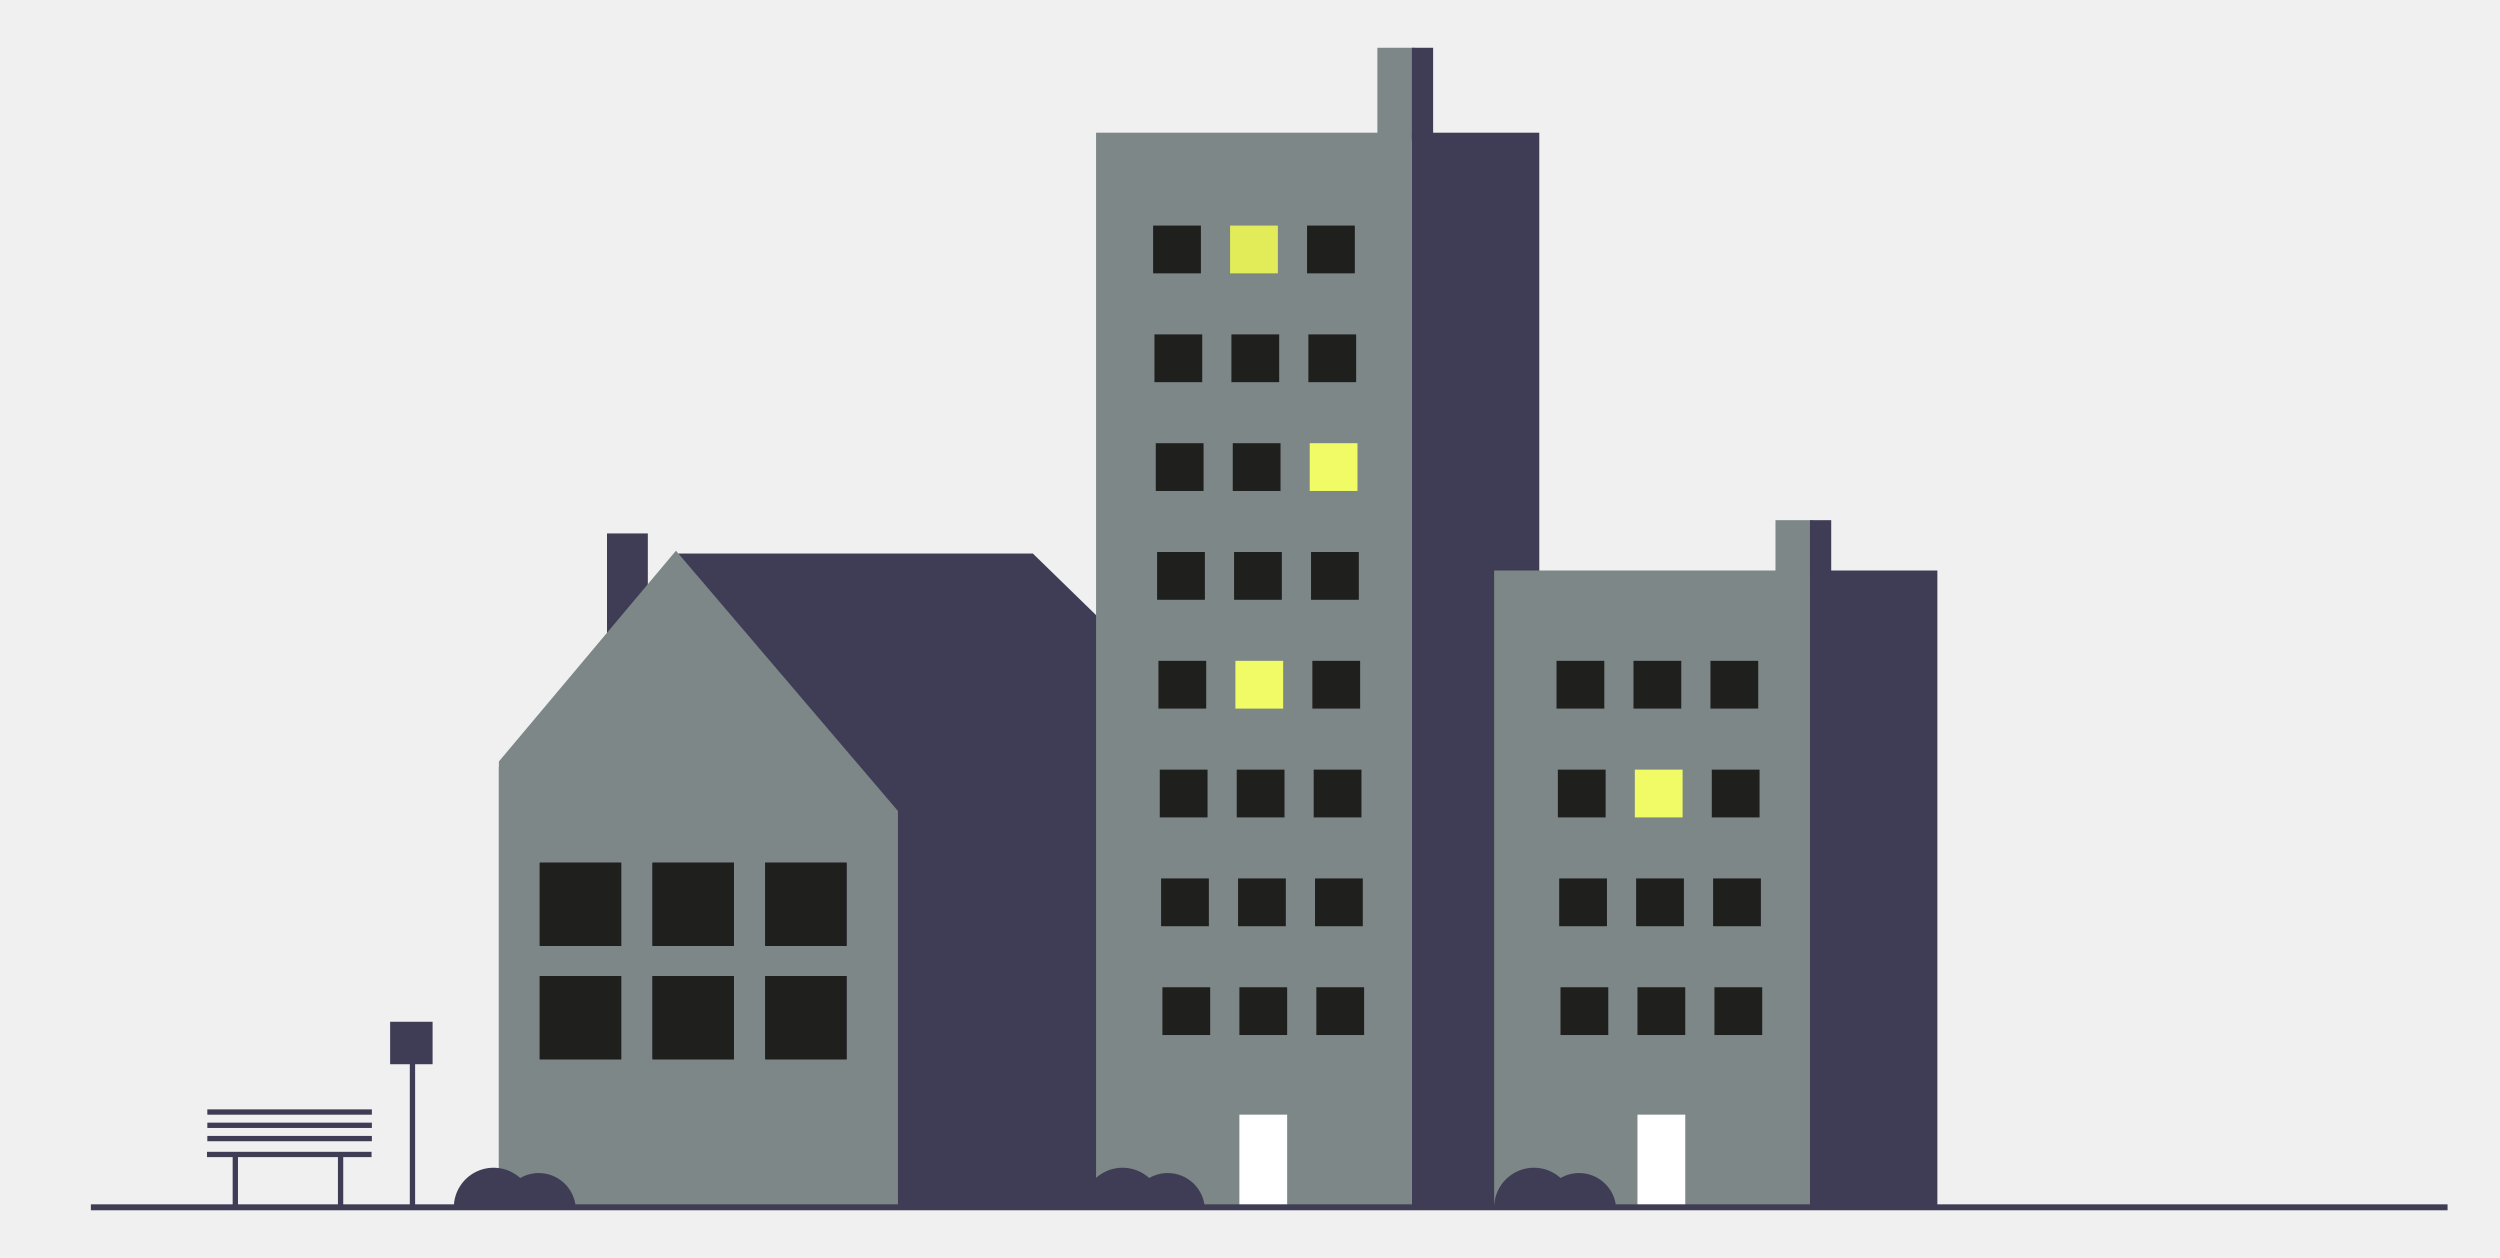
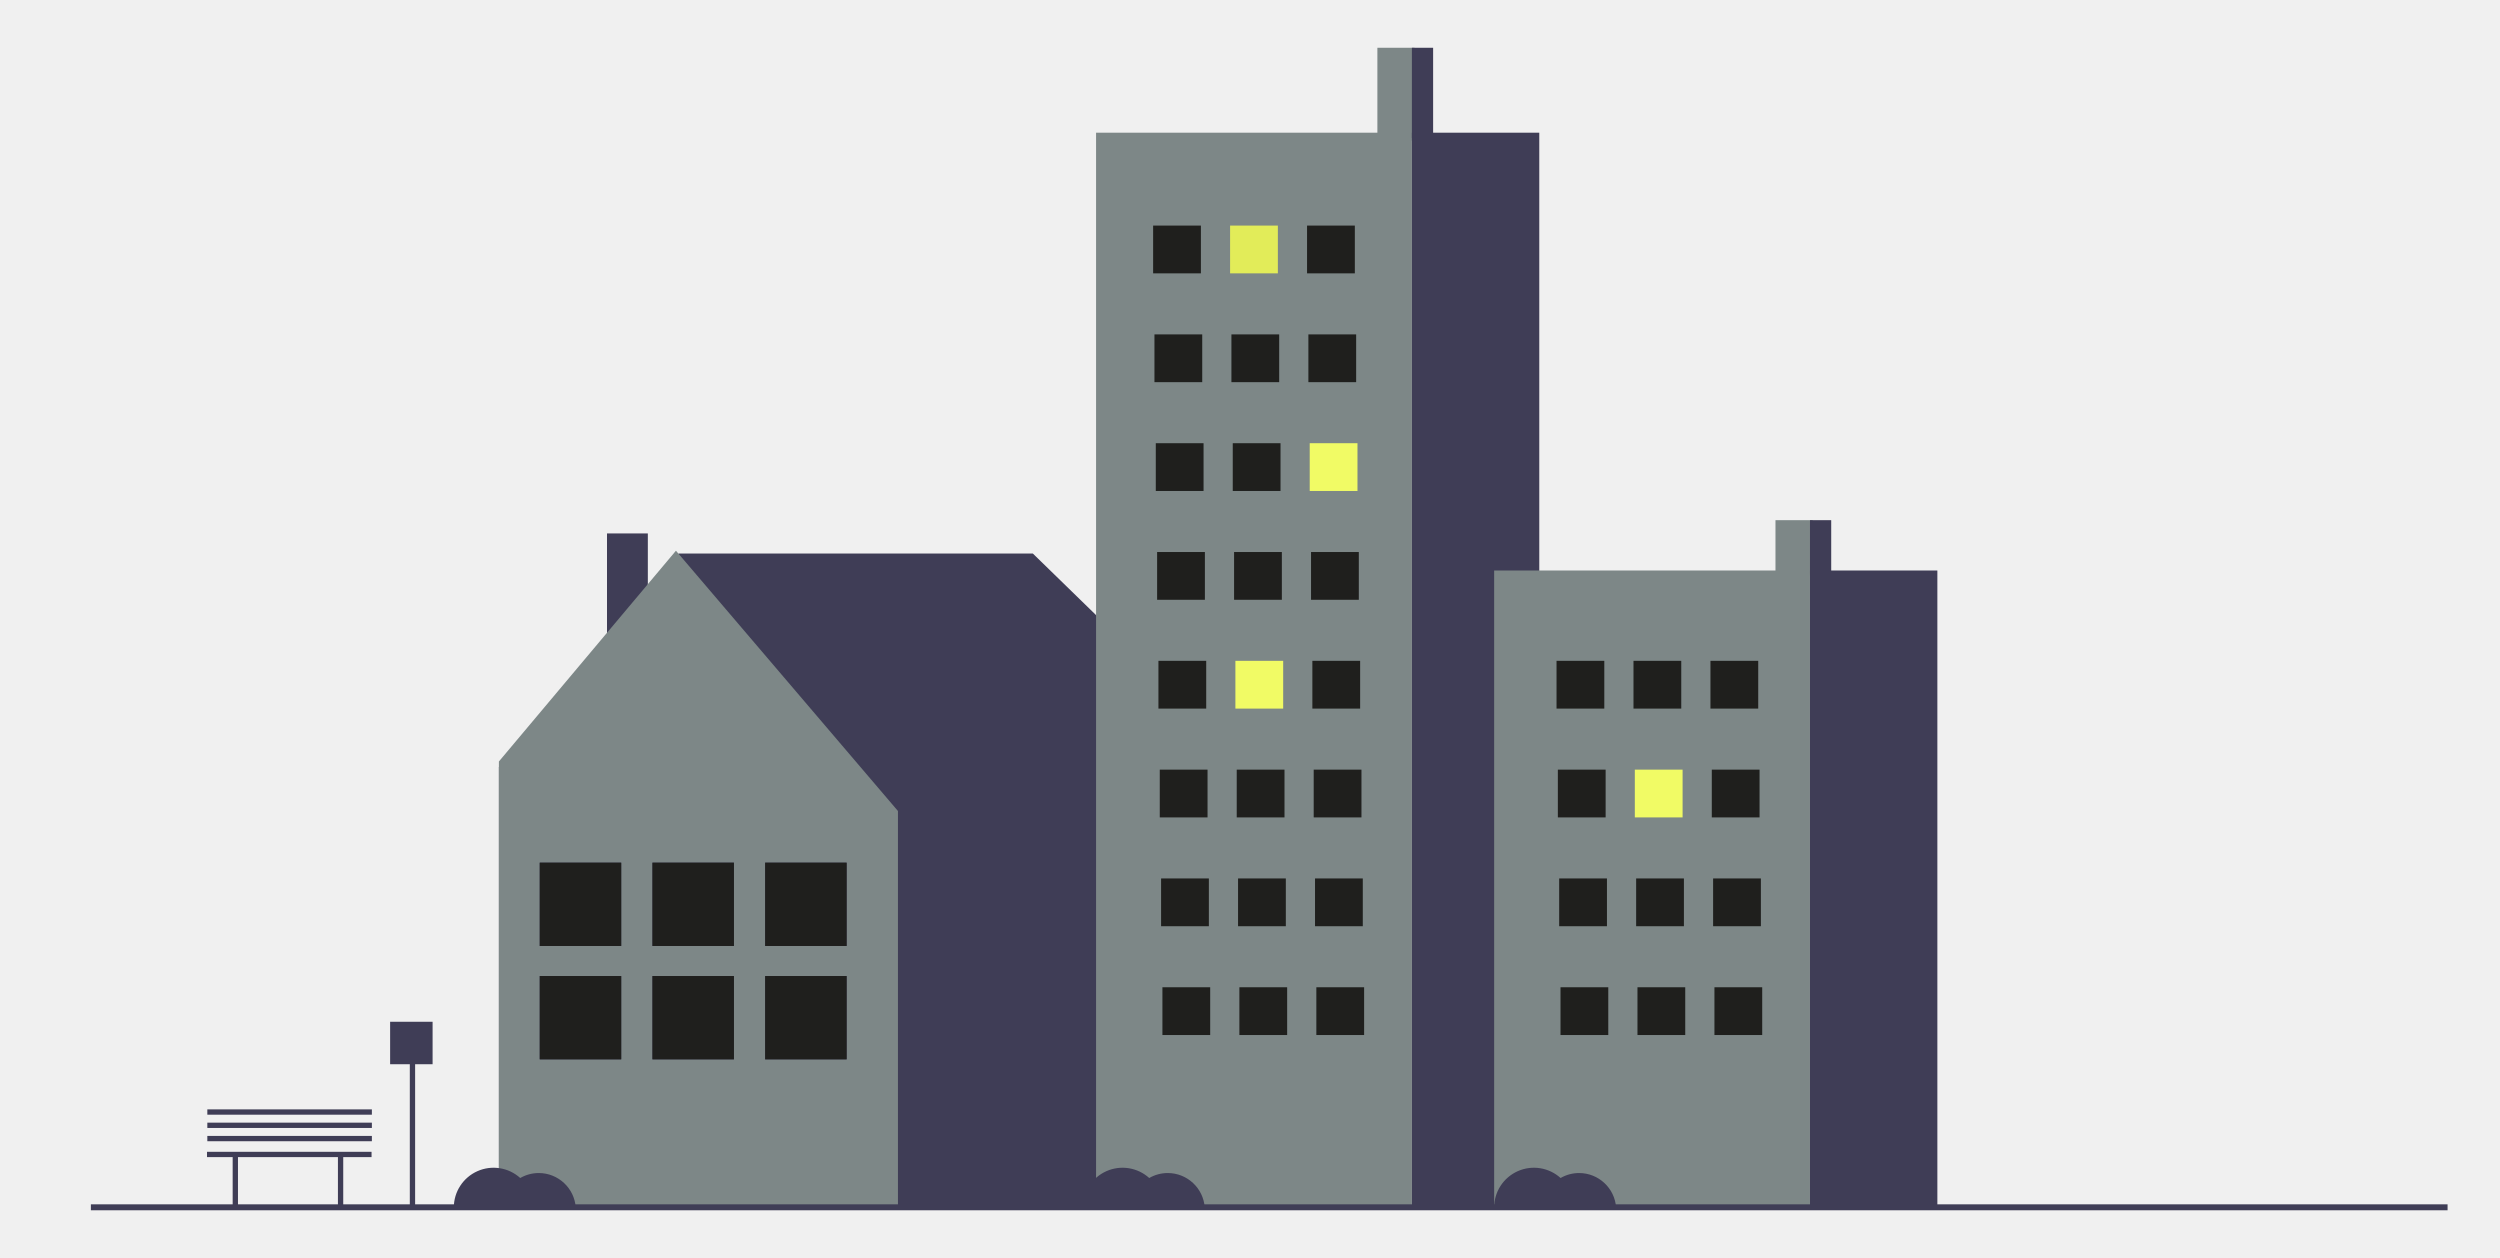
<svg xmlns="http://www.w3.org/2000/svg" width="942" height="474" viewBox="0 0 942 474">
  <defs>
    <clipPath id="clip-town2">
      <rect width="942" height="474" />
    </clipPath>
  </defs>
  <g id="town2" clip-path="url(#clip-town2)">
    <g id="town" transform="translate(34 -22)">
      <path id="Path_66" data-name="Path 66" d="M153.891,311.384l67.861-80.817H355.171L436.7,309.983l-1.647,1.059h.588V476.227H153.984V311.042Z" fill="#3f3d56" />
      <rect id="Rectangle_377" data-name="Rectangle 377" width="15.383" height="53.249" transform="translate(210.102 276.248) rotate(180)" fill="#3f3d56" />
      <path id="Path_67" data-name="Path 67" d="M220.694,229.508l83.651,98.073V476.227H153.984v-167.3Z" fill="#7d8787" />
      <rect id="Rectangle_378" data-name="Rectangle 378" width="30.708" height="31.398" transform="translate(254.306 347.044)" fill="#3f3d56" />
      <rect id="Rectangle_379" data-name="Rectangle 379" width="30.708" height="31.398" transform="translate(254.306 389.767)" fill="#3f3d56" />
      <rect id="Rectangle_380" data-name="Rectangle 380" width="30.708" height="31.398" transform="translate(254.306 347.044)" fill="#1f1f1d" />
      <rect id="Rectangle_381" data-name="Rectangle 381" width="30.708" height="31.398" transform="translate(254.306 389.767)" fill="#1f1f1d" />
      <rect id="Rectangle_382" data-name="Rectangle 382" width="30.708" height="31.398" transform="translate(211.838 347.044)" fill="#3f3d56" />
      <rect id="Rectangle_383" data-name="Rectangle 383" width="30.708" height="31.398" transform="translate(211.838 389.767)" fill="#3f3d56" />
      <rect id="Rectangle_384" data-name="Rectangle 384" width="30.708" height="31.398" transform="translate(211.838 347.044)" fill="#1f1f1d" />
      <rect id="Rectangle_385" data-name="Rectangle 385" width="30.708" height="31.398" transform="translate(211.838 389.767)" fill="#1f1f1d" />
      <rect id="Rectangle_386" data-name="Rectangle 386" width="30.708" height="31.398" transform="translate(169.369 347.044)" fill="#3f3d56" />
      <rect id="Rectangle_387" data-name="Rectangle 387" width="30.708" height="31.398" transform="translate(169.369 389.767)" fill="#3f3d56" />
      <rect id="Rectangle_388" data-name="Rectangle 388" width="30.708" height="31.398" transform="translate(169.369 347.044)" fill="#1f1f1d" />
      <rect id="Rectangle_389" data-name="Rectangle 389" width="30.708" height="31.398" transform="translate(169.369 389.767)" fill="#1f1f1d" />
      <rect id="Rectangle_390" data-name="Rectangle 390" width="14" height="35" transform="translate(485 40)" fill="#7d8787" />
      <rect id="Rectangle_391" data-name="Rectangle 391" width="119" height="405" transform="translate(379 72)" fill="#7d8787" />
      <rect id="Rectangle_392" data-name="Rectangle 392" width="48" height="405" transform="translate(498 72)" fill="#3f3d56" />
      <rect id="Rectangle_393" data-name="Rectangle 393" width="18" height="18" transform="translate(400.5 107)" fill="#1f1f1d" />
      <rect id="Rectangle_394" data-name="Rectangle 394" width="18" height="18" transform="translate(429.5 107)" fill="#e2ec59" />
      <rect id="Rectangle_395" data-name="Rectangle 395" width="18" height="18" transform="translate(458.5 107)" fill="#1f1f1d" />
      <rect id="Rectangle_396" data-name="Rectangle 396" width="18" height="18" transform="translate(401 148)" fill="#1f1f1d" />
      <rect id="Rectangle_397" data-name="Rectangle 397" width="18" height="18" transform="translate(430 148)" fill="#1f1f1d" />
      <rect id="Rectangle_398" data-name="Rectangle 398" width="18" height="18" transform="translate(459 148)" fill="#1f1f1d" />
      <rect id="Rectangle_399" data-name="Rectangle 399" width="18" height="18" transform="translate(401.5 189)" fill="#1f1f1d" />
      <rect id="Rectangle_400" data-name="Rectangle 400" width="18" height="18" transform="translate(430.5 189)" fill="#1f1f1d" />
      <rect id="Rectangle_401" data-name="Rectangle 401" width="18" height="18" transform="translate(459.5 189)" fill="#f1fb65" />
      <rect id="Rectangle_402" data-name="Rectangle 402" width="18" height="18" transform="translate(402 230)" fill="#1f1f1d" />
      <rect id="Rectangle_403" data-name="Rectangle 403" width="18" height="18" transform="translate(431 230)" fill="#1f1f1d" />
      <rect id="Rectangle_404" data-name="Rectangle 404" width="18" height="18" transform="translate(460 230)" fill="#1f1f1d" />
      <rect id="Rectangle_405" data-name="Rectangle 405" width="18" height="18" transform="translate(402.5 271)" fill="#1f1f1d" />
      <rect id="Rectangle_406" data-name="Rectangle 406" width="18" height="18" transform="translate(431.5 271)" fill="#f1fb65" />
      <rect id="Rectangle_407" data-name="Rectangle 407" width="18" height="18" transform="translate(460.5 271)" fill="#1f1f1d" />
      <rect id="Rectangle_408" data-name="Rectangle 408" width="18" height="18" transform="translate(403 312)" fill="#1f1f1d" />
      <rect id="Rectangle_409" data-name="Rectangle 409" width="18" height="18" transform="translate(432 312)" fill="#1f1f1d" />
      <rect id="Rectangle_410" data-name="Rectangle 410" width="18" height="18" transform="translate(461 312)" fill="#1f1f1d" />
      <rect id="Rectangle_411" data-name="Rectangle 411" width="18" height="18" transform="translate(403.5 353)" fill="#1f1f1d" />
      <rect id="Rectangle_412" data-name="Rectangle 412" width="18" height="18" transform="translate(432.5 353)" fill="#1f1f1d" />
      <rect id="Rectangle_413" data-name="Rectangle 413" width="18" height="18" transform="translate(461.5 353)" fill="#1f1f1d" />
      <rect id="Rectangle_414" data-name="Rectangle 414" width="18" height="18" transform="translate(404 394)" fill="#1f1f1d" />
      <rect id="Rectangle_415" data-name="Rectangle 415" width="18" height="18" transform="translate(433 394)" fill="#1f1f1d" />
-       <rect id="Rectangle_416" data-name="Rectangle 416" width="18" height="34" transform="translate(433 442)" fill="#fff" />
      <rect id="Rectangle_417" data-name="Rectangle 417" width="18" height="18" transform="translate(462 394)" fill="#1f1f1d" />
      <rect id="Rectangle_418" data-name="Rectangle 418" width="8" height="34" transform="translate(498 40)" fill="#3f3d56" />
      <rect id="Rectangle_419" data-name="Rectangle 419" width="14" height="20.744" transform="translate(635 218)" fill="#7d8787" />
      <rect id="Rectangle_420" data-name="Rectangle 420" width="119" height="240.034" transform="translate(529 236.966)" fill="#7d8787" />
      <rect id="Rectangle_421" data-name="Rectangle 421" width="48" height="240.034" transform="translate(648 236.966)" fill="#3f3d56" />
      <rect id="Rectangle_422" data-name="Rectangle 422" width="18" height="18" transform="translate(552.5 271)" fill="#1f1f1d" />
      <rect id="Rectangle_423" data-name="Rectangle 423" width="18" height="18" transform="translate(581.5 271)" fill="#1f1f1d" />
      <rect id="Rectangle_424" data-name="Rectangle 424" width="18" height="18" transform="translate(610.5 271)" fill="#1f1f1d" />
      <rect id="Rectangle_425" data-name="Rectangle 425" width="18" height="18" transform="translate(553 312)" fill="#1f1f1d" />
      <rect id="Rectangle_426" data-name="Rectangle 426" width="18" height="18" transform="translate(582 312)" fill="#f1fb65" />
      <rect id="Rectangle_427" data-name="Rectangle 427" width="18" height="18" transform="translate(611 312)" fill="#1f1f1d" />
      <rect id="Rectangle_428" data-name="Rectangle 428" width="18" height="18" transform="translate(553.5 353)" fill="#1f1f1d" />
      <rect id="Rectangle_429" data-name="Rectangle 429" width="18" height="18" transform="translate(582.5 353)" fill="#1f1f1d" />
      <rect id="Rectangle_430" data-name="Rectangle 430" width="18" height="18" transform="translate(611.5 353)" fill="#1f1f1d" />
      <rect id="Rectangle_431" data-name="Rectangle 431" width="18" height="18" transform="translate(554 394)" fill="#1f1f1d" />
      <rect id="Rectangle_432" data-name="Rectangle 432" width="18" height="18" transform="translate(583 394)" fill="#1f1f1d" />
-       <rect id="Rectangle_433" data-name="Rectangle 433" width="18" height="34" transform="translate(583 442)" fill="#fff" />
      <rect id="Rectangle_434" data-name="Rectangle 434" width="18" height="18" transform="translate(612 394)" fill="#1f1f1d" />
      <rect id="Rectangle_435" data-name="Rectangle 435" width="8" height="20.151" transform="translate(648 218)" fill="#3f3d56" />
      <rect id="Rectangle_436" data-name="Rectangle 436" width="888" height="2.241" transform="translate(0.244 475.792)" fill="#3f3d56" />
      <path id="Path_80" data-name="Path 80" d="M106,456H44v2h9.669v19h2V458H93.331v19h2V458H106Z" fill="#3f3d56" />
      <path id="Path_81" data-name="Path 81" d="M324.878,674.984a13.919,13.919,0,0,0-6.971,1.871,14.982,14.982,0,0,0-25.029,11.129h45.949a13.991,13.991,0,0,0-13.949-13Z" transform="translate(-155.878 -210.984)" fill="#3f3d56" />
      <path id="Path_82" data-name="Path 82" d="M561.878,674.984a13.919,13.919,0,0,0-6.971,1.871,14.982,14.982,0,0,0-25.029,11.129h45.95a13.99,13.99,0,0,0-13.95-13Z" transform="translate(-155.878 -210.984)" fill="#3f3d56" />
      <path id="Path_83" data-name="Path 83" d="M716.878,674.984a13.919,13.919,0,0,0-6.971,1.871,14.982,14.982,0,0,0-25.029,11.129h45.95a13.99,13.99,0,0,0-13.95-13Z" transform="translate(-155.878 -210.984)" fill="#3f3d56" />
      <path id="Path_86" data-name="Path 86" d="M129,407H113v16h7.417v53.912h2V423H129Z" fill="#3f3d56" />
      <rect id="Rectangle_440" data-name="Rectangle 440" width="62" height="2" transform="translate(44.122 450.016)" fill="#3f3d56" />
      <rect id="Rectangle_441" data-name="Rectangle 441" width="62" height="2" transform="translate(44.122 445.016)" fill="#3f3d56" />
      <rect id="Rectangle_442" data-name="Rectangle 442" width="62" height="2" transform="translate(44.122 440.016)" fill="#3f3d56" />
    </g>
  </g>
</svg>
